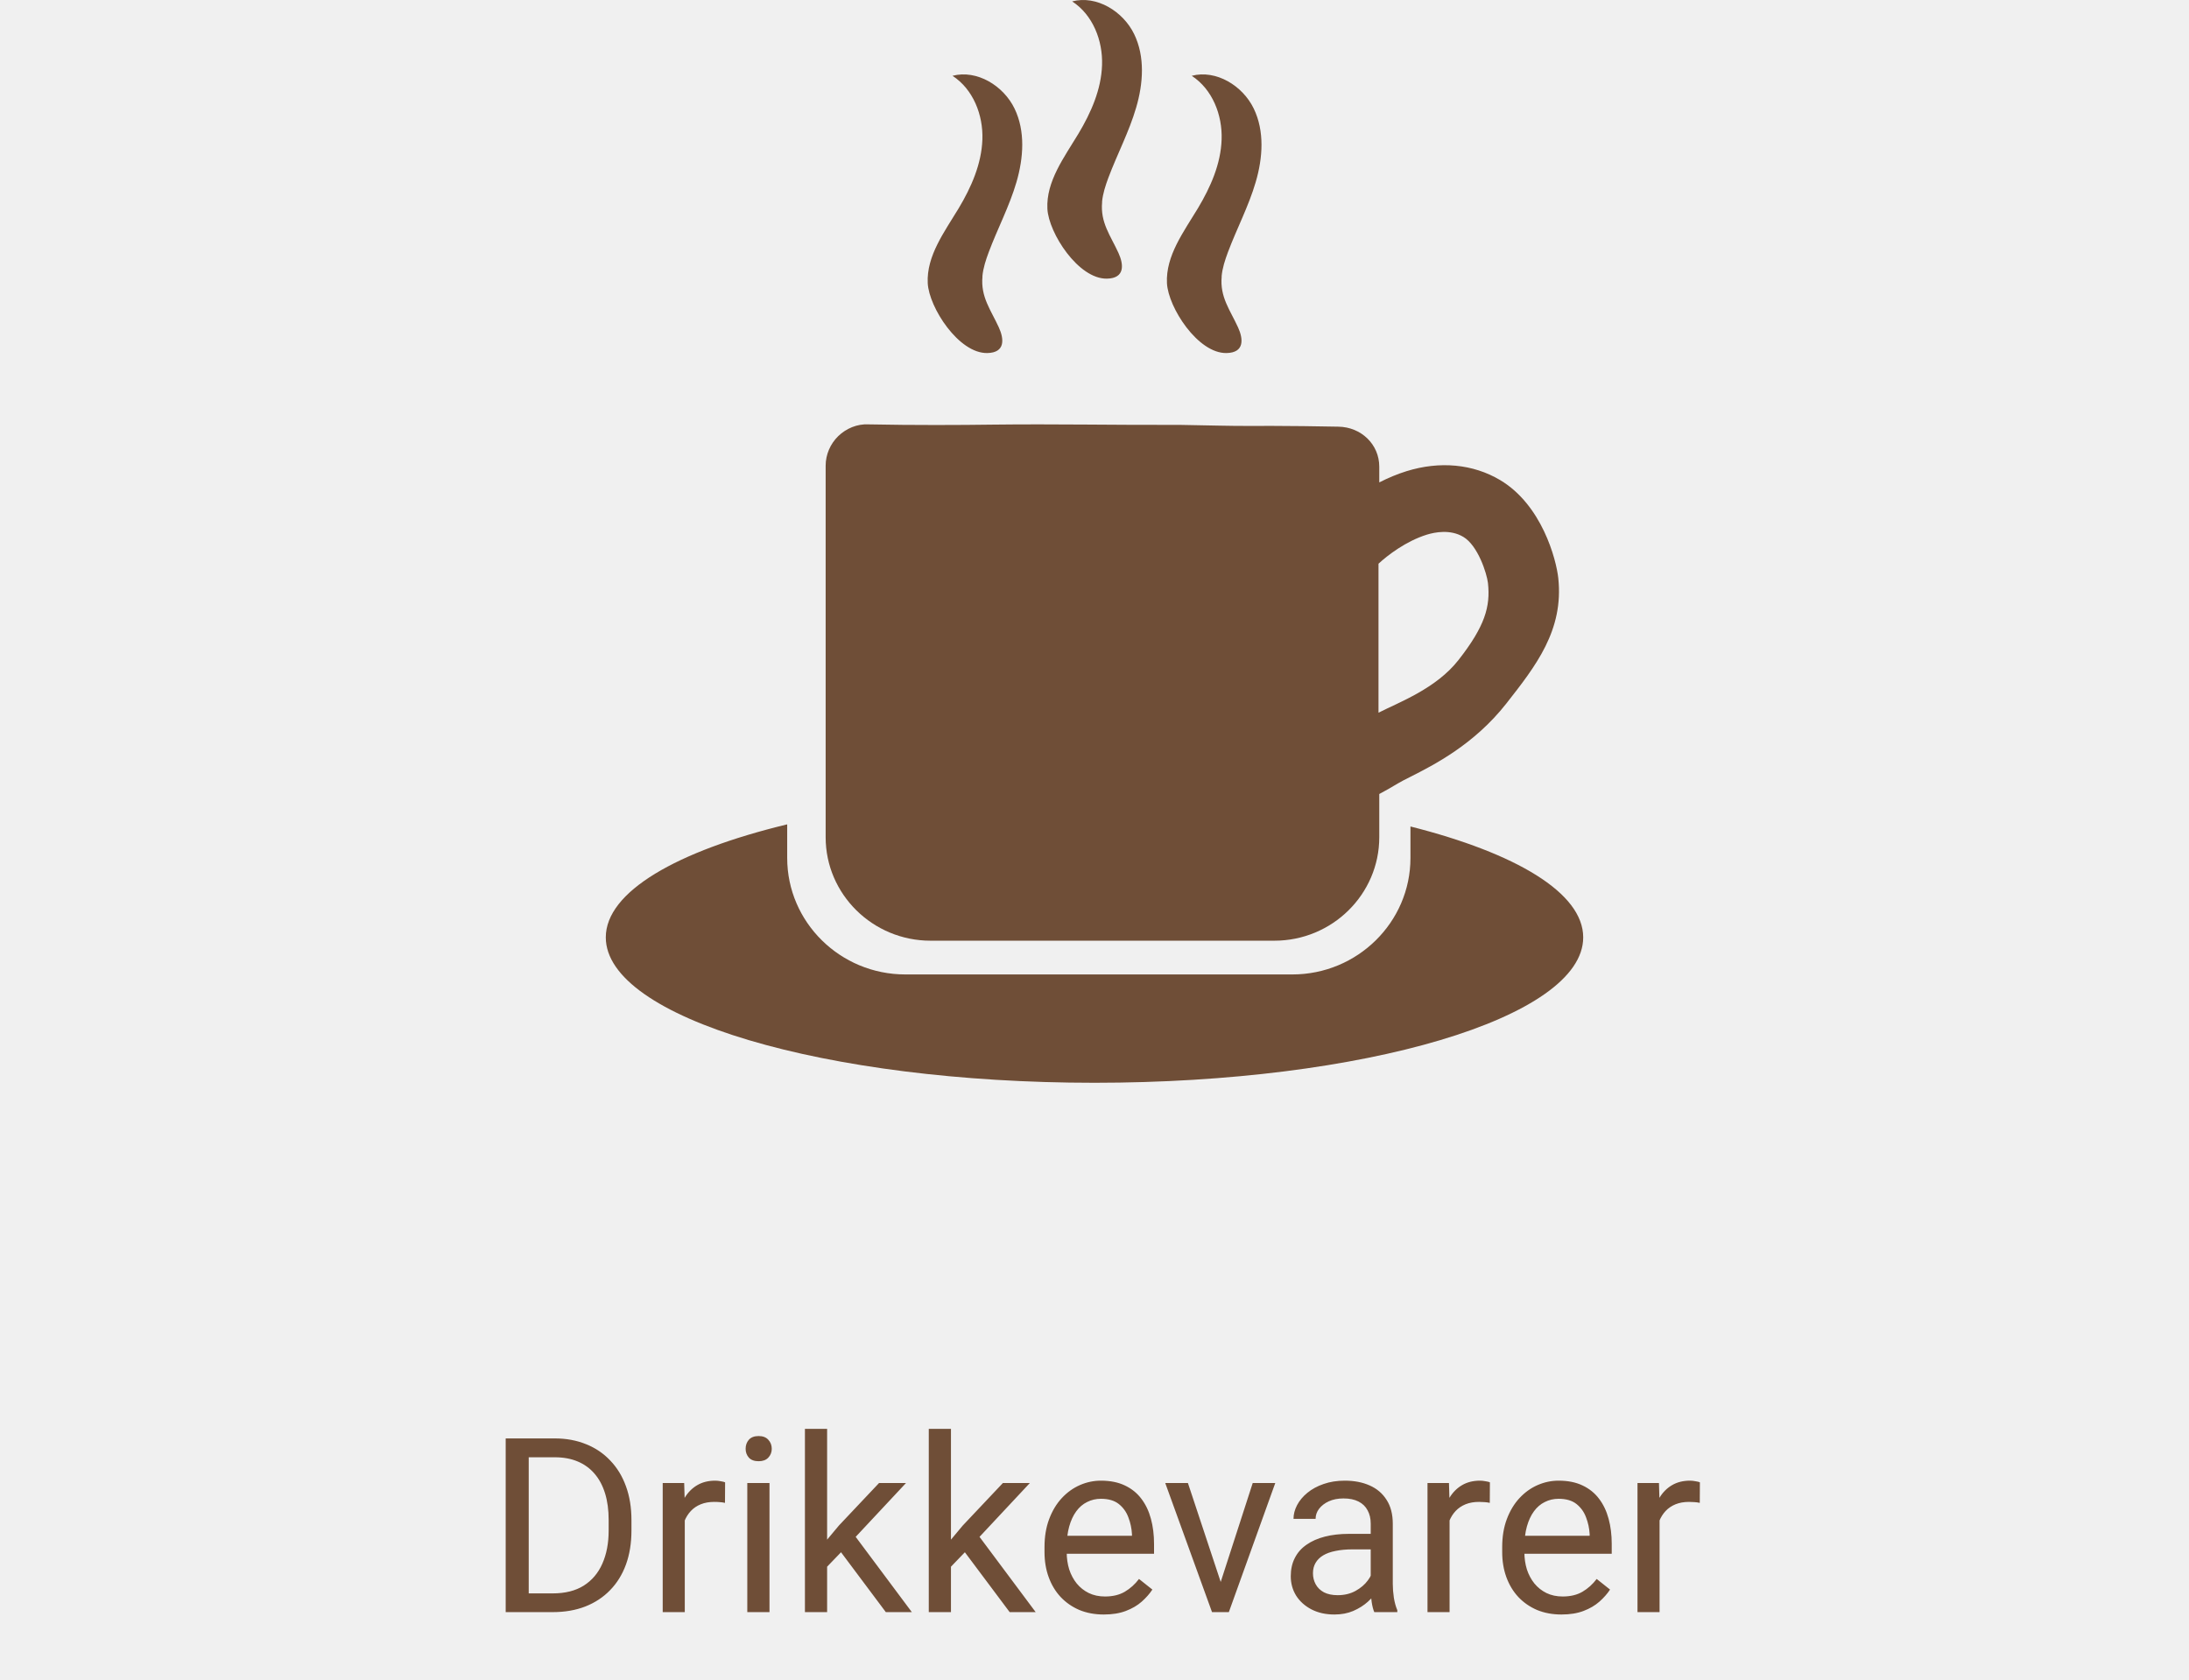
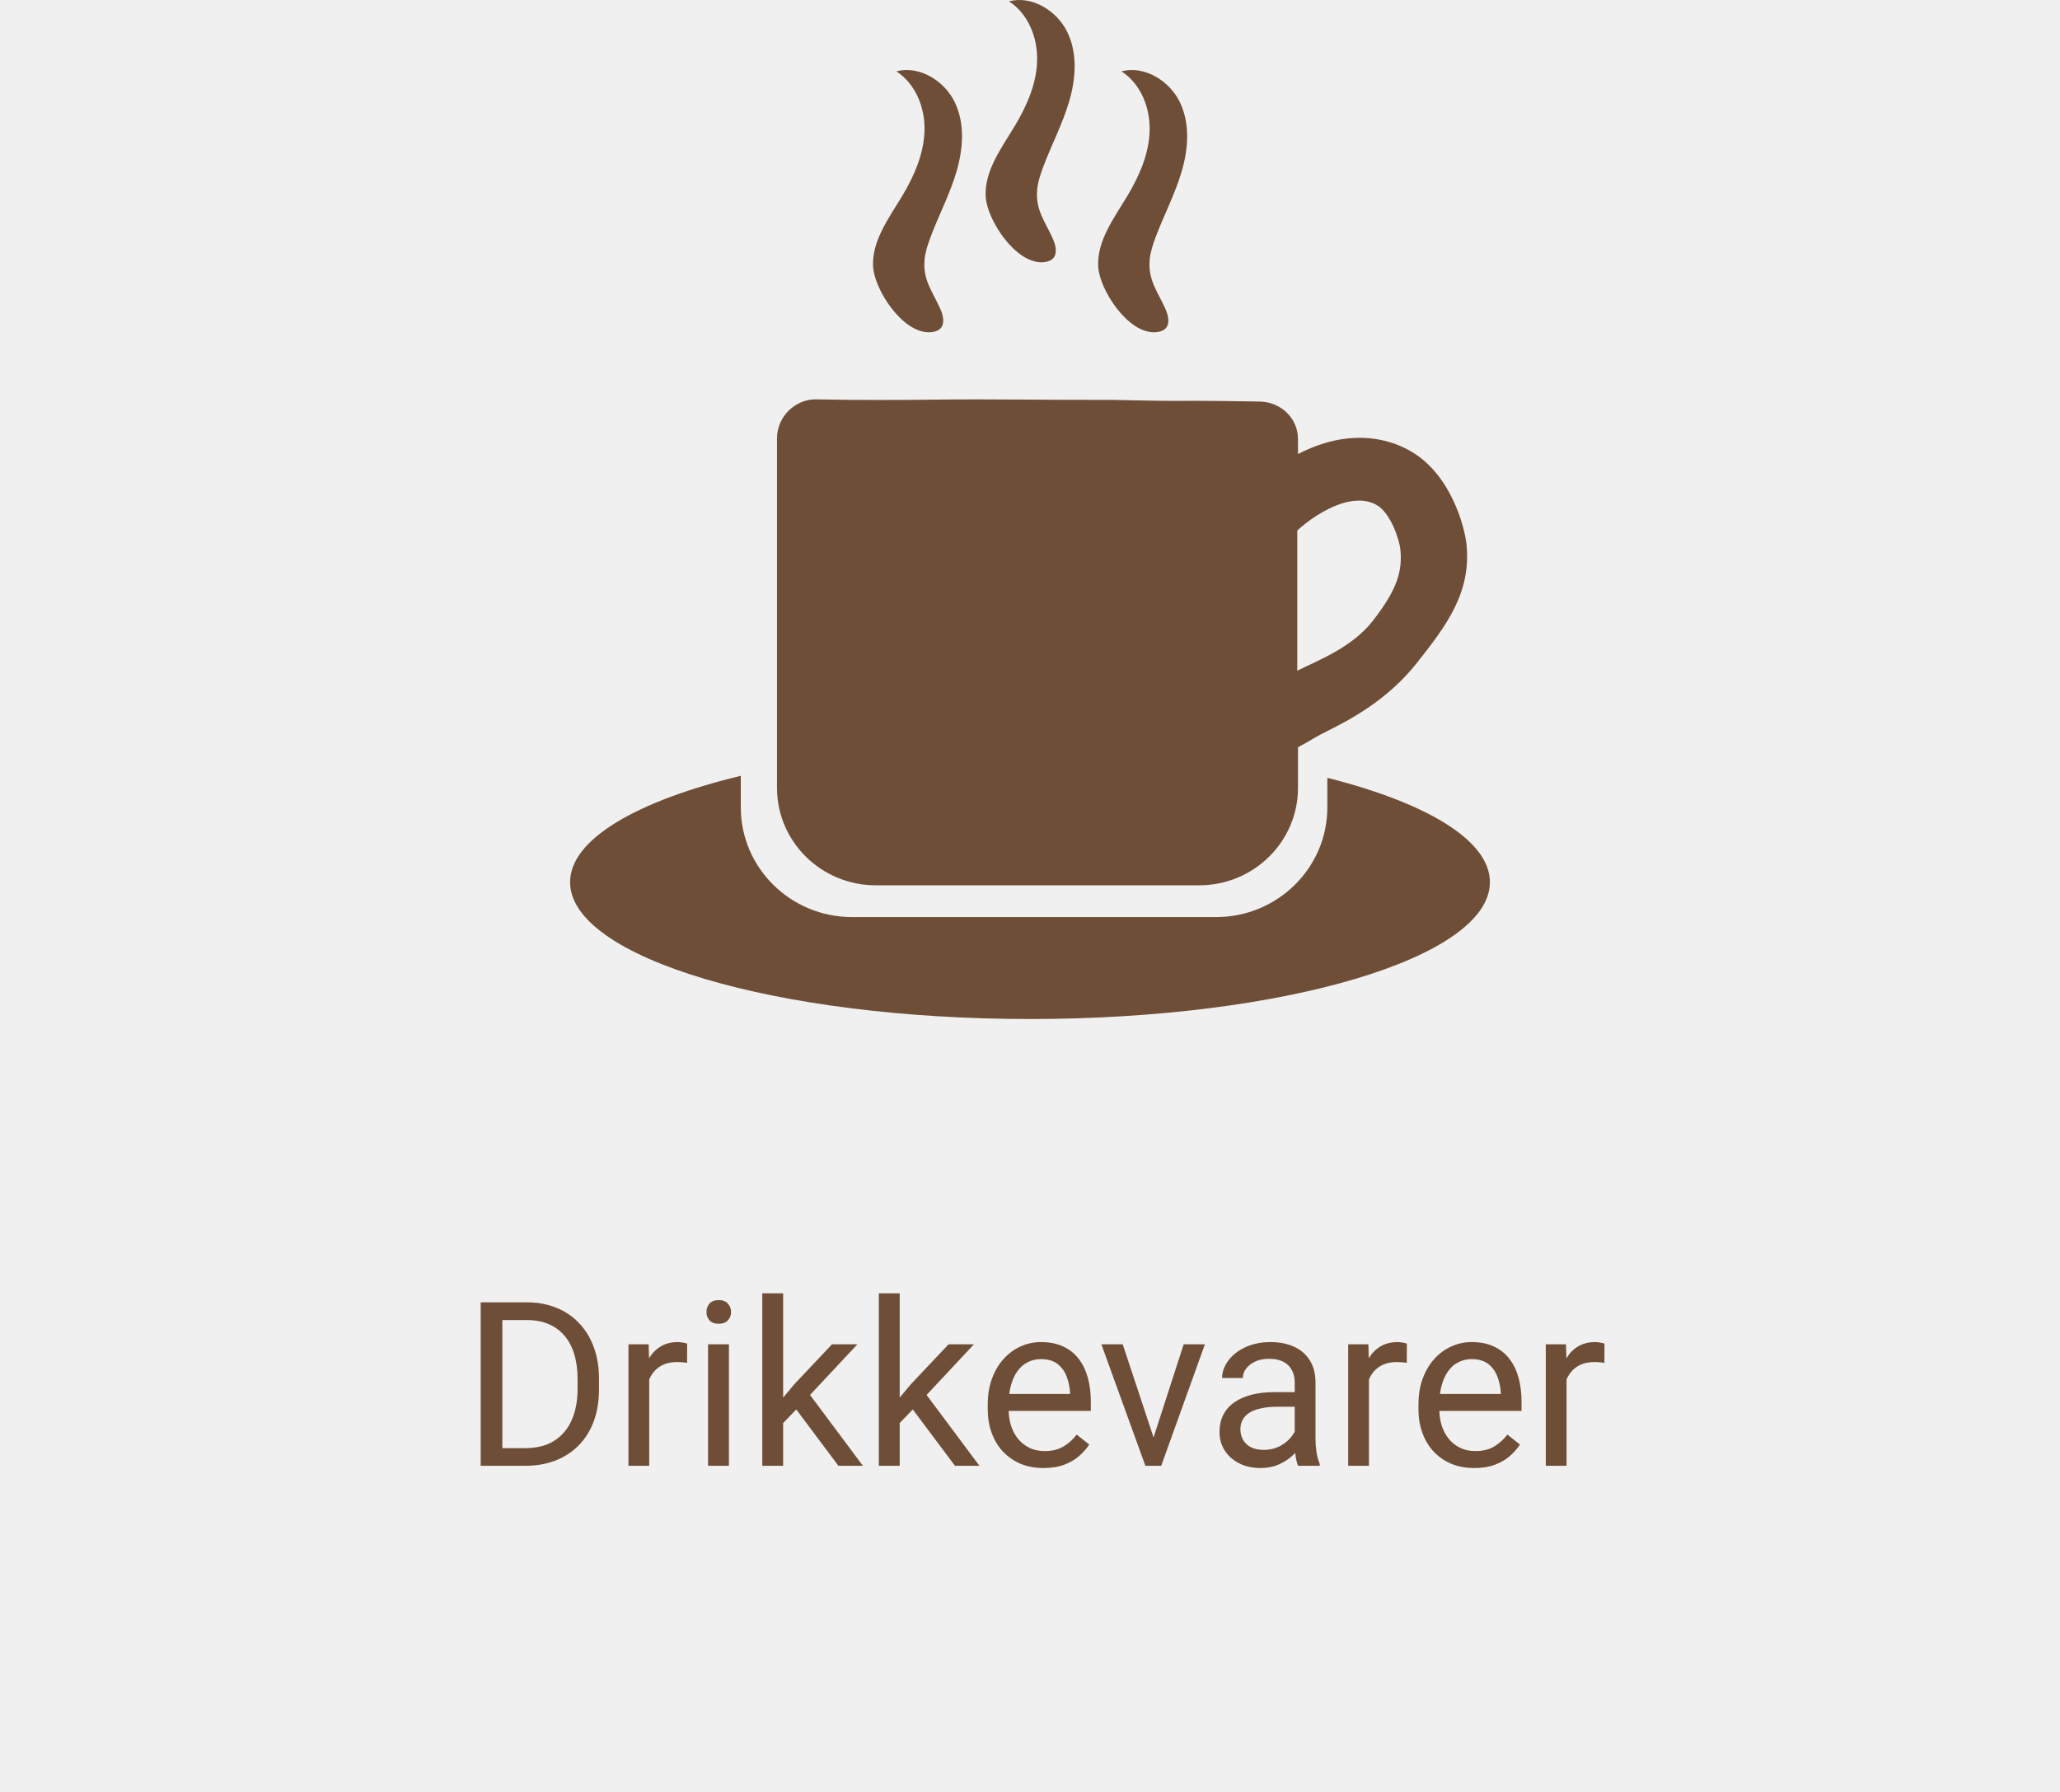
- <svg xmlns="http://www.w3.org/2000/svg" width="215" height="165" viewBox="0 0 215 165" fill="none">
-   <g clip-path="url(#clip0_947_8275)">
-     <g clip-path="url(#clip1_947_8275)">
+ <svg xmlns="http://www.w3.org/2000/svg" width="215" height="187" viewBox="0 0 215 187" fill="none">
+   <g clip-path="url(#clip0_2178_9240)">
+     <g clip-path="url(#clip1_2178_9240)">
      <path d="M153.052 56.792C152.85 54.933 151.437 49.591 147.331 47.155C144.682 45.581 141.418 45.271 138.154 46.284C137.228 46.569 136.328 46.954 135.47 47.389V45.849C135.47 43.647 133.687 41.947 131.449 41.914C129.001 41.872 126.915 41.838 125.014 41.838C123.163 41.838 121.767 41.855 119.815 41.813L115.878 41.738C109.527 41.763 103.773 41.637 97.447 41.713C94.385 41.755 89.792 41.78 85.291 41.688C84.189 41.629 83.113 42.089 82.33 42.843C81.548 43.605 81.094 44.66 81.094 45.748V82.244C81.094 87.854 85.721 92.409 91.399 92.409H125.165C130.852 92.409 135.47 87.846 135.47 82.244V77.999C136.084 77.673 136.69 77.33 137.279 76.97C137.598 76.777 138.019 76.568 138.515 76.317C140.862 75.128 144.783 73.135 147.937 69.125C150.848 65.415 153.598 61.916 153.052 56.792ZM143.243 64.846C141.056 67.634 137.455 68.966 135.394 70.012V55.377C136.295 54.539 138.103 53.158 140.139 52.522C140.93 52.279 142.444 51.977 143.723 52.739C145.161 53.593 146.036 56.331 146.145 57.277C146.398 59.58 145.851 61.522 143.243 64.846Z" fill="#6F4E37" />
      <path d="M138.533 81.198V84.279C138.533 90.592 133.325 95.724 126.932 95.724H88.918C82.524 95.724 77.317 90.592 77.317 84.279V80.98C66.457 83.601 59.5 87.603 59.5 92.082C59.5 99.969 80.993 106.366 107.5 106.366C134.007 106.366 155.5 99.969 155.5 92.082C155.5 87.712 148.905 83.81 138.533 81.189V81.198Z" fill="#6F4E37" />
-       <path d="M96.489 27.147C96.565 26.326 96.826 25.539 97.112 24.769C97.978 22.458 99.147 20.256 99.837 17.887C100.527 15.517 100.721 12.88 99.644 10.661C98.567 8.434 95.967 6.818 93.553 7.446C95.589 8.769 96.573 11.297 96.489 13.7C96.405 16.103 95.404 18.381 94.167 20.449C92.77 22.768 90.987 25.129 91.121 27.825C91.248 30.203 94.159 34.732 96.969 34.682C98.76 34.649 98.618 33.284 98.104 32.162C97.322 30.446 96.304 29.181 96.497 27.155L96.489 27.147Z" fill="#6F4E37" />
+       <path d="M96.489 27.147C96.565 26.326 96.826 25.539 97.112 24.769C97.978 22.458 99.147 20.256 99.837 17.887C100.527 15.517 100.721 12.88 99.644 10.661C98.567 8.434 95.967 6.818 93.553 7.446C95.589 8.769 96.573 11.297 96.489 13.7C96.405 16.103 95.404 18.381 94.167 20.449C92.77 22.768 90.987 25.129 91.121 27.825C91.248 30.203 94.159 34.732 96.969 34.682C98.76 34.649 98.618 33.284 98.104 32.162C97.322 30.445 96.304 29.181 96.497 27.155L96.489 27.147Z" fill="#6F4E37" />
      <path d="M108.241 19.837C108.317 19.017 108.577 18.23 108.863 17.46C109.73 15.149 110.899 12.947 111.589 10.577C112.288 8.208 112.473 5.57 111.396 3.352C110.319 1.125 107.719 -0.491 105.305 0.137C107.341 1.46 108.325 3.988 108.241 6.391C108.165 8.794 107.156 11.071 105.919 13.139C104.522 15.459 102.739 17.82 102.873 20.516C103 22.893 105.911 27.423 108.72 27.373C110.512 27.339 110.369 25.974 109.856 24.853C109.074 23.136 108.056 21.872 108.249 19.846L108.241 19.837Z" fill="#6F4E37" />
-       <path d="M119.985 27.147C120.06 26.326 120.321 25.539 120.607 24.769C121.474 22.458 122.643 20.256 123.333 17.887C124.031 15.517 124.216 12.88 123.139 10.661C122.063 8.434 119.463 6.818 117.048 7.446C119.084 8.769 120.069 11.297 119.985 13.7C119.909 16.103 118.899 18.381 117.663 20.449C116.266 22.768 114.482 25.129 114.617 27.825C114.743 30.203 117.654 34.732 120.464 34.682C122.256 34.649 122.113 33.284 121.6 32.162C120.817 30.446 119.799 29.181 119.993 27.155L119.985 27.147Z" fill="#6F4E37" />
+       <path d="M119.984 27.147C120.06 26.326 120.321 25.539 120.607 24.769C121.473 22.458 122.643 20.256 123.332 17.887C124.031 15.517 124.216 12.88 123.139 10.661C122.062 8.434 119.462 6.818 117.048 7.446C119.084 8.769 120.068 11.297 119.984 13.7C119.908 16.103 118.899 18.381 117.662 20.449C116.266 22.768 114.482 25.129 114.617 27.825C114.743 30.203 117.654 34.732 120.464 34.682C122.256 34.649 122.113 33.284 121.599 32.162C120.817 30.445 119.799 29.181 119.993 27.155L119.984 27.147Z" fill="#6F4E37" />
    </g>
-     <path d="M54.285 158.366H50.723L50.746 156.526H54.285C55.504 156.526 56.52 156.272 57.332 155.764C58.145 155.249 58.754 154.53 59.16 153.608C59.574 152.678 59.781 151.593 59.781 150.35V149.307C59.781 148.331 59.664 147.464 59.43 146.706C59.195 145.94 58.852 145.296 58.398 144.772C57.945 144.241 57.391 143.839 56.734 143.565C56.086 143.292 55.34 143.155 54.496 143.155H50.652V141.303H54.496C55.613 141.303 56.633 141.491 57.555 141.866C58.477 142.233 59.27 142.768 59.934 143.471C60.605 144.167 61.121 145.01 61.48 146.003C61.84 146.987 62.02 148.096 62.02 149.331V150.35C62.02 151.585 61.84 152.698 61.48 153.69C61.121 154.675 60.602 155.514 59.922 156.21C59.25 156.905 58.438 157.44 57.484 157.815C56.539 158.182 55.473 158.366 54.285 158.366ZM51.93 141.303V158.366H49.668V141.303H51.93ZM67.258 147.678V158.366H65.09V145.686H67.199L67.258 147.678ZM71.219 145.616L71.207 147.632C71.027 147.593 70.856 147.569 70.691 147.561C70.535 147.546 70.356 147.538 70.152 147.538C69.652 147.538 69.211 147.616 68.828 147.772C68.445 147.928 68.121 148.147 67.856 148.428C67.59 148.71 67.379 149.046 67.223 149.436C67.074 149.819 66.977 150.241 66.93 150.702L66.32 151.053C66.32 150.288 66.394 149.569 66.543 148.897C66.699 148.225 66.938 147.632 67.258 147.116C67.578 146.593 67.984 146.186 68.477 145.897C68.977 145.6 69.57 145.452 70.258 145.452C70.414 145.452 70.594 145.471 70.797 145.51C71 145.542 71.141 145.577 71.219 145.616ZM75.578 145.686V158.366H73.398V145.686H75.578ZM73.234 142.323C73.234 141.971 73.34 141.675 73.551 141.432C73.769 141.19 74.09 141.069 74.512 141.069C74.926 141.069 75.242 141.19 75.461 141.432C75.688 141.675 75.801 141.971 75.801 142.323C75.801 142.659 75.688 142.948 75.461 143.19C75.242 143.425 74.926 143.542 74.512 143.542C74.09 143.542 73.769 143.425 73.551 143.19C73.34 142.948 73.234 142.659 73.234 142.323ZM81.238 140.366V158.366H79.059V140.366H81.238ZM88.984 145.686L83.453 151.604L80.359 154.815L80.184 152.507L82.398 149.858L86.336 145.686H88.984ZM87.004 158.366L82.481 152.319L83.606 150.385L89.559 158.366H87.004ZM93.402 140.366V158.366H91.223V140.366H93.402ZM101.148 145.686L95.617 151.604L92.523 154.815L92.348 152.507L94.562 149.858L98.5 145.686H101.148ZM99.168 158.366L94.644 152.319L95.769 150.385L101.723 158.366H99.168ZM108.414 158.6C107.531 158.6 106.73 158.452 106.012 158.155C105.301 157.85 104.688 157.425 104.172 156.878C103.664 156.331 103.273 155.682 103 154.932C102.727 154.182 102.59 153.362 102.59 152.471V151.979C102.59 150.948 102.742 150.03 103.047 149.225C103.352 148.413 103.766 147.725 104.289 147.163C104.812 146.6 105.406 146.175 106.07 145.885C106.734 145.596 107.422 145.452 108.133 145.452C109.039 145.452 109.82 145.608 110.477 145.921C111.141 146.233 111.684 146.671 112.105 147.233C112.527 147.788 112.84 148.444 113.043 149.202C113.246 149.952 113.348 150.772 113.348 151.663V152.635H103.879V150.866H111.18V150.702C111.148 150.139 111.031 149.593 110.828 149.061C110.633 148.53 110.32 148.093 109.891 147.749C109.461 147.405 108.875 147.233 108.133 147.233C107.641 147.233 107.188 147.339 106.773 147.55C106.359 147.753 106.004 148.057 105.707 148.464C105.41 148.87 105.18 149.366 105.016 149.952C104.852 150.538 104.77 151.214 104.77 151.979V152.471C104.77 153.073 104.852 153.639 105.016 154.171C105.188 154.694 105.434 155.155 105.754 155.553C106.082 155.952 106.477 156.264 106.938 156.491C107.406 156.718 107.938 156.831 108.531 156.831C109.297 156.831 109.945 156.675 110.477 156.362C111.008 156.05 111.473 155.632 111.871 155.108L113.184 156.151C112.91 156.565 112.562 156.96 112.141 157.335C111.719 157.71 111.199 158.014 110.582 158.249C109.973 158.483 109.25 158.6 108.414 158.6ZM119.57 156.409L123.039 145.686H125.254L120.695 158.366H119.242L119.57 156.409ZM116.676 145.686L120.25 156.468L120.496 158.366H119.043L114.449 145.686H116.676ZM134.629 156.198V149.671C134.629 149.171 134.527 148.737 134.324 148.37C134.129 147.995 133.832 147.706 133.434 147.503C133.035 147.3 132.543 147.198 131.957 147.198C131.41 147.198 130.93 147.292 130.516 147.479C130.109 147.667 129.789 147.913 129.555 148.218C129.328 148.522 129.215 148.85 129.215 149.202H127.047C127.047 148.749 127.164 148.3 127.398 147.854C127.633 147.409 127.969 147.007 128.406 146.647C128.852 146.28 129.383 145.991 130 145.78C130.625 145.561 131.32 145.452 132.086 145.452C133.008 145.452 133.82 145.608 134.523 145.921C135.234 146.233 135.789 146.706 136.188 147.339C136.594 147.964 136.797 148.749 136.797 149.694V155.6C136.797 156.022 136.832 156.471 136.902 156.948C136.98 157.425 137.094 157.835 137.242 158.178V158.366H134.98C134.871 158.116 134.785 157.784 134.723 157.37C134.66 156.948 134.629 156.557 134.629 156.198ZM135.004 150.678L135.027 152.202H132.836C132.219 152.202 131.668 152.253 131.184 152.354C130.699 152.448 130.293 152.593 129.965 152.788C129.637 152.983 129.387 153.229 129.215 153.526C129.043 153.815 128.957 154.155 128.957 154.546C128.957 154.944 129.047 155.307 129.227 155.635C129.406 155.964 129.676 156.225 130.035 156.421C130.402 156.608 130.852 156.702 131.383 156.702C132.047 156.702 132.633 156.561 133.141 156.28C133.648 155.999 134.051 155.655 134.348 155.249C134.652 154.843 134.816 154.448 134.84 154.065L135.766 155.108C135.711 155.436 135.562 155.8 135.32 156.198C135.078 156.596 134.754 156.979 134.348 157.346C133.949 157.706 133.473 158.007 132.918 158.249C132.371 158.483 131.754 158.6 131.066 158.6C130.207 158.6 129.453 158.432 128.805 158.096C128.164 157.76 127.664 157.311 127.305 156.749C126.953 156.178 126.777 155.542 126.777 154.839C126.777 154.159 126.91 153.561 127.176 153.046C127.441 152.522 127.824 152.089 128.324 151.745C128.824 151.393 129.426 151.128 130.129 150.948C130.832 150.768 131.617 150.678 132.484 150.678H135.004ZM142.375 147.678V158.366H140.207V145.686H142.316L142.375 147.678ZM146.336 145.616L146.324 147.632C146.145 147.593 145.973 147.569 145.809 147.561C145.652 147.546 145.473 147.538 145.27 147.538C144.77 147.538 144.328 147.616 143.945 147.772C143.562 147.928 143.238 148.147 142.973 148.428C142.707 148.71 142.496 149.046 142.34 149.436C142.191 149.819 142.094 150.241 142.047 150.702L141.438 151.053C141.438 150.288 141.512 149.569 141.66 148.897C141.816 148.225 142.055 147.632 142.375 147.116C142.695 146.593 143.102 146.186 143.594 145.897C144.094 145.6 144.688 145.452 145.375 145.452C145.531 145.452 145.711 145.471 145.914 145.51C146.117 145.542 146.258 145.577 146.336 145.616ZM153.367 158.6C152.484 158.6 151.684 158.452 150.965 158.155C150.254 157.85 149.641 157.425 149.125 156.878C148.617 156.331 148.227 155.682 147.953 154.932C147.68 154.182 147.543 153.362 147.543 152.471V151.979C147.543 150.948 147.695 150.03 148 149.225C148.305 148.413 148.719 147.725 149.242 147.163C149.766 146.6 150.359 146.175 151.023 145.885C151.688 145.596 152.375 145.452 153.086 145.452C153.992 145.452 154.773 145.608 155.43 145.921C156.094 146.233 156.637 146.671 157.059 147.233C157.48 147.788 157.793 148.444 157.996 149.202C158.199 149.952 158.301 150.772 158.301 151.663V152.635H148.832V150.866H156.133V150.702C156.102 150.139 155.984 149.593 155.781 149.061C155.586 148.53 155.273 148.093 154.844 147.749C154.414 147.405 153.828 147.233 153.086 147.233C152.594 147.233 152.141 147.339 151.727 147.55C151.312 147.753 150.957 148.057 150.66 148.464C150.363 148.87 150.133 149.366 149.969 149.952C149.805 150.538 149.723 151.214 149.723 151.979V152.471C149.723 153.073 149.805 153.639 149.969 154.171C150.141 154.694 150.387 155.155 150.707 155.553C151.035 155.952 151.43 156.264 151.891 156.491C152.359 156.718 152.891 156.831 153.484 156.831C154.25 156.831 154.898 156.675 155.43 156.362C155.961 156.05 156.426 155.632 156.824 155.108L158.137 156.151C157.863 156.565 157.516 156.96 157.094 157.335C156.672 157.71 156.152 158.014 155.535 158.249C154.926 158.483 154.203 158.6 153.367 158.6ZM163 147.678V158.366H160.832V145.686H162.941L163 147.678ZM166.961 145.616L166.949 147.632C166.77 147.593 166.598 147.569 166.434 147.561C166.277 147.546 166.098 147.538 165.895 147.538C165.395 147.538 164.953 147.616 164.57 147.772C164.188 147.928 163.863 148.147 163.598 148.428C163.332 148.71 163.121 149.046 162.965 149.436C162.816 149.819 162.719 150.241 162.672 150.702L162.062 151.053C162.062 150.288 162.137 149.569 162.285 148.897C162.441 148.225 162.68 147.632 163 147.116C163.32 146.593 163.727 146.186 164.219 145.897C164.719 145.6 165.312 145.452 166 145.452C166.156 145.452 166.336 145.471 166.539 145.51C166.742 145.542 166.883 145.577 166.961 145.616Z" fill="#6F4E37" />
+     <path d="M54.785 153H51.223L51.246 151.16H54.785C56.004 151.16 57.02 150.906 57.832 150.398C58.645 149.883 59.254 149.164 59.66 148.242C60.074 147.312 60.281 146.227 60.281 144.984V143.941C60.281 142.965 60.164 142.098 59.93 141.34C59.695 140.574 59.352 139.93 58.898 139.406C58.445 138.875 57.891 138.473 57.234 138.199C56.586 137.926 55.84 137.789 54.996 137.789H51.152V135.938H54.996C56.113 135.938 57.133 136.125 58.055 136.5C58.977 136.867 59.77 137.402 60.434 138.105C61.105 138.801 61.621 139.645 61.98 140.637C62.34 141.621 62.52 142.73 62.52 143.965V144.984C62.52 146.219 62.34 147.332 61.98 148.324C61.621 149.309 61.102 150.148 60.422 150.844C59.75 151.539 58.938 152.074 57.984 152.449C57.039 152.816 55.973 153 54.785 153ZM52.43 135.938V153H50.168V135.938H52.43ZM67.758 142.312V153H65.59V140.32H67.699L67.758 142.312ZM71.719 140.25L71.707 142.266C71.527 142.227 71.356 142.203 71.191 142.195C71.035 142.18 70.856 142.172 70.652 142.172C70.152 142.172 69.711 142.25 69.328 142.406C68.945 142.562 68.621 142.781 68.356 143.062C68.09 143.344 67.879 143.68 67.723 144.07C67.574 144.453 67.477 144.875 67.43 145.336L66.82 145.688C66.82 144.922 66.894 144.203 67.043 143.531C67.199 142.859 67.438 142.266 67.758 141.75C68.078 141.227 68.484 140.82 68.977 140.531C69.477 140.234 70.07 140.086 70.758 140.086C70.914 140.086 71.094 140.105 71.297 140.145C71.5 140.176 71.641 140.211 71.719 140.25ZM76.078 140.32V153H73.898V140.32H76.078ZM73.734 136.957C73.734 136.605 73.84 136.309 74.051 136.066C74.269 135.824 74.59 135.703 75.012 135.703C75.426 135.703 75.742 135.824 75.961 136.066C76.188 136.309 76.301 136.605 76.301 136.957C76.301 137.293 76.188 137.582 75.961 137.824C75.742 138.059 75.426 138.176 75.012 138.176C74.59 138.176 74.269 138.059 74.051 137.824C73.84 137.582 73.734 137.293 73.734 136.957ZM81.738 135V153H79.559V135H81.738ZM89.484 140.32L83.953 146.238L80.859 149.449L80.684 147.141L82.898 144.492L86.836 140.32H89.484ZM87.504 153L82.981 146.953L84.106 145.02L90.059 153H87.504ZM93.902 135V153H91.723V135H93.902ZM101.648 140.32L96.117 146.238L93.023 149.449L92.848 147.141L95.062 144.492L99 140.32H101.648ZM99.668 153L95.144 146.953L96.269 145.02L102.223 153H99.668ZM108.914 153.234C108.031 153.234 107.23 153.086 106.512 152.789C105.801 152.484 105.188 152.059 104.672 151.512C104.164 150.965 103.773 150.316 103.5 149.566C103.227 148.816 103.09 147.996 103.09 147.105V146.613C103.09 145.582 103.242 144.664 103.547 143.859C103.852 143.047 104.266 142.359 104.789 141.797C105.312 141.234 105.906 140.809 106.57 140.52C107.234 140.23 107.922 140.086 108.633 140.086C109.539 140.086 110.32 140.242 110.977 140.555C111.641 140.867 112.184 141.305 112.605 141.867C113.027 142.422 113.34 143.078 113.543 143.836C113.746 144.586 113.848 145.406 113.848 146.297V147.27H104.379V145.5H111.68V145.336C111.648 144.773 111.531 144.227 111.328 143.695C111.133 143.164 110.82 142.727 110.391 142.383C109.961 142.039 109.375 141.867 108.633 141.867C108.141 141.867 107.688 141.973 107.273 142.184C106.859 142.387 106.504 142.691 106.207 143.098C105.91 143.504 105.68 144 105.516 144.586C105.352 145.172 105.27 145.848 105.27 146.613V147.105C105.27 147.707 105.352 148.273 105.516 148.805C105.688 149.328 105.934 149.789 106.254 150.188C106.582 150.586 106.977 150.898 107.438 151.125C107.906 151.352 108.438 151.465 109.031 151.465C109.797 151.465 110.445 151.309 110.977 150.996C111.508 150.684 111.973 150.266 112.371 149.742L113.684 150.785C113.41 151.199 113.062 151.594 112.641 151.969C112.219 152.344 111.699 152.648 111.082 152.883C110.473 153.117 109.75 153.234 108.914 153.234ZM120.07 151.043L123.539 140.32H125.754L121.195 153H119.742L120.07 151.043ZM117.176 140.32L120.75 151.102L120.996 153H119.543L114.949 140.32H117.176ZM135.129 150.832V144.305C135.129 143.805 135.027 143.371 134.824 143.004C134.629 142.629 134.332 142.34 133.934 142.137C133.535 141.934 133.043 141.832 132.457 141.832C131.91 141.832 131.43 141.926 131.016 142.113C130.609 142.301 130.289 142.547 130.055 142.852C129.828 143.156 129.715 143.484 129.715 143.836H127.547C127.547 143.383 127.664 142.934 127.898 142.488C128.133 142.043 128.469 141.641 128.906 141.281C129.352 140.914 129.883 140.625 130.5 140.414C131.125 140.195 131.82 140.086 132.586 140.086C133.508 140.086 134.32 140.242 135.023 140.555C135.734 140.867 136.289 141.34 136.688 141.973C137.094 142.598 137.297 143.383 137.297 144.328V150.234C137.297 150.656 137.332 151.105 137.402 151.582C137.48 152.059 137.594 152.469 137.742 152.812V153H135.48C135.371 152.75 135.285 152.418 135.223 152.004C135.16 151.582 135.129 151.191 135.129 150.832ZM135.504 145.312L135.527 146.836H133.336C132.719 146.836 132.168 146.887 131.684 146.988C131.199 147.082 130.793 147.227 130.465 147.422C130.137 147.617 129.887 147.863 129.715 148.16C129.543 148.449 129.457 148.789 129.457 149.18C129.457 149.578 129.547 149.941 129.727 150.27C129.906 150.598 130.176 150.859 130.535 151.055C130.902 151.242 131.352 151.336 131.883 151.336C132.547 151.336 133.133 151.195 133.641 150.914C134.148 150.633 134.551 150.289 134.848 149.883C135.152 149.477 135.316 149.082 135.34 148.699L136.266 149.742C136.211 150.07 136.062 150.434 135.82 150.832C135.578 151.23 135.254 151.613 134.848 151.98C134.449 152.34 133.973 152.641 133.418 152.883C132.871 153.117 132.254 153.234 131.566 153.234C130.707 153.234 129.953 153.066 129.305 152.73C128.664 152.395 128.164 151.945 127.805 151.383C127.453 150.812 127.277 150.176 127.277 149.473C127.277 148.793 127.41 148.195 127.676 147.68C127.941 147.156 128.324 146.723 128.824 146.379C129.324 146.027 129.926 145.762 130.629 145.582C131.332 145.402 132.117 145.312 132.984 145.312H135.504ZM142.875 142.312V153H140.707V140.32H142.816L142.875 142.312ZM146.836 140.25L146.824 142.266C146.645 142.227 146.473 142.203 146.309 142.195C146.152 142.18 145.973 142.172 145.77 142.172C145.27 142.172 144.828 142.25 144.445 142.406C144.062 142.562 143.738 142.781 143.473 143.062C143.207 143.344 142.996 143.68 142.84 144.07C142.691 144.453 142.594 144.875 142.547 145.336L141.938 145.688C141.938 144.922 142.012 144.203 142.16 143.531C142.316 142.859 142.555 142.266 142.875 141.75C143.195 141.227 143.602 140.82 144.094 140.531C144.594 140.234 145.188 140.086 145.875 140.086C146.031 140.086 146.211 140.105 146.414 140.145C146.617 140.176 146.758 140.211 146.836 140.25ZM153.867 153.234C152.984 153.234 152.184 153.086 151.465 152.789C150.754 152.484 150.141 152.059 149.625 151.512C149.117 150.965 148.727 150.316 148.453 149.566C148.18 148.816 148.043 147.996 148.043 147.105V146.613C148.043 145.582 148.195 144.664 148.5 143.859C148.805 143.047 149.219 142.359 149.742 141.797C150.266 141.234 150.859 140.809 151.523 140.52C152.188 140.23 152.875 140.086 153.586 140.086C154.492 140.086 155.273 140.242 155.93 140.555C156.594 140.867 157.137 141.305 157.559 141.867C157.98 142.422 158.293 143.078 158.496 143.836C158.699 144.586 158.801 145.406 158.801 146.297V147.27H149.332V145.5H156.633V145.336C156.602 144.773 156.484 144.227 156.281 143.695C156.086 143.164 155.773 142.727 155.344 142.383C154.914 142.039 154.328 141.867 153.586 141.867C153.094 141.867 152.641 141.973 152.227 142.184C151.812 142.387 151.457 142.691 151.16 143.098C150.863 143.504 150.633 144 150.469 144.586C150.305 145.172 150.223 145.848 150.223 146.613V147.105C150.223 147.707 150.305 148.273 150.469 148.805C150.641 149.328 150.887 149.789 151.207 150.188C151.535 150.586 151.93 150.898 152.391 151.125C152.859 151.352 153.391 151.465 153.984 151.465C154.75 151.465 155.398 151.309 155.93 150.996C156.461 150.684 156.926 150.266 157.324 149.742L158.637 150.785C158.363 151.199 158.016 151.594 157.594 151.969C157.172 152.344 156.652 152.648 156.035 152.883C155.426 153.117 154.703 153.234 153.867 153.234ZM163.5 142.312V153H161.332V140.32H163.441L163.5 142.312ZM167.461 140.25L167.449 142.266C167.27 142.227 167.098 142.203 166.934 142.195C166.777 142.18 166.598 142.172 166.395 142.172C165.895 142.172 165.453 142.25 165.07 142.406C164.688 142.562 164.363 142.781 164.098 143.062C163.832 143.344 163.621 143.68 163.465 144.07C163.316 144.453 163.219 144.875 163.172 145.336L162.562 145.688C162.562 144.922 162.637 144.203 162.785 143.531C162.941 142.859 163.18 142.266 163.5 141.75C163.82 141.227 164.227 140.82 164.719 140.531C165.219 140.234 165.812 140.086 166.5 140.086C166.656 140.086 166.836 140.105 167.039 140.145C167.242 140.176 167.383 140.211 167.461 140.25Z" fill="#6F4E37" />
  </g>
  <defs>
-     <clipPath id="clip0_947_8275">
-       <rect width="215" height="165" fill="white" />
+     <clipPath id="clip0_2178_9240">
+       <rect width="215" height="187" fill="white" />
    </clipPath>
-     <clipPath id="clip1_947_8275">
+     <clipPath id="clip1_2178_9240">
      <rect width="96" height="106.366" fill="white" transform="translate(59.5)" />
    </clipPath>
  </defs>
</svg>
